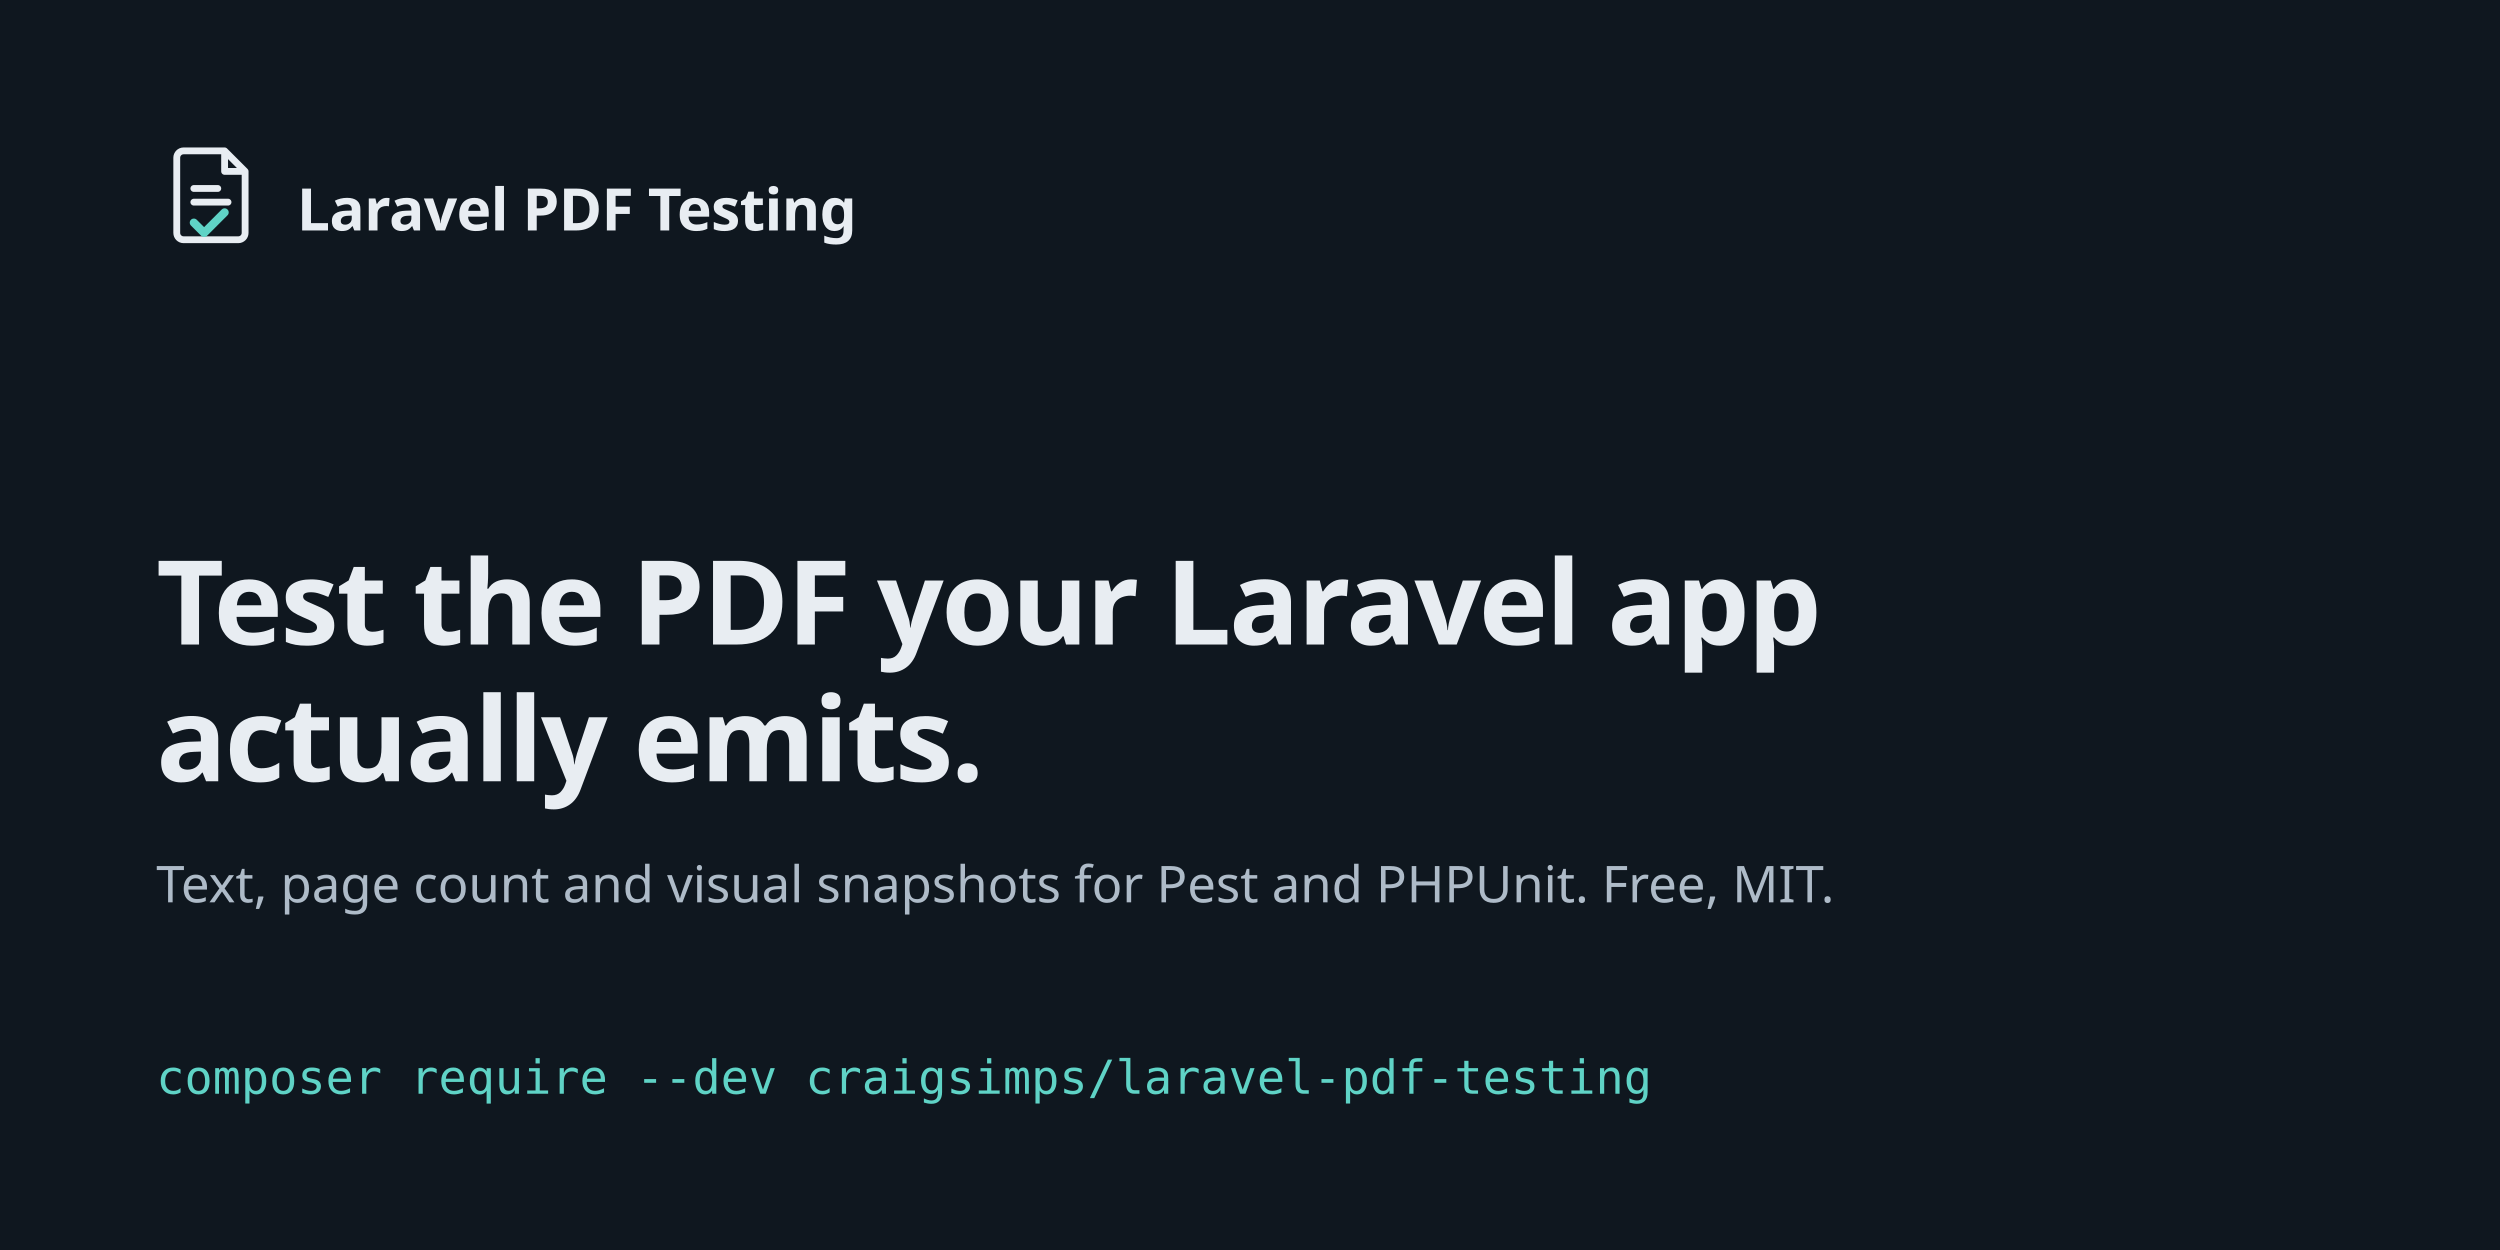
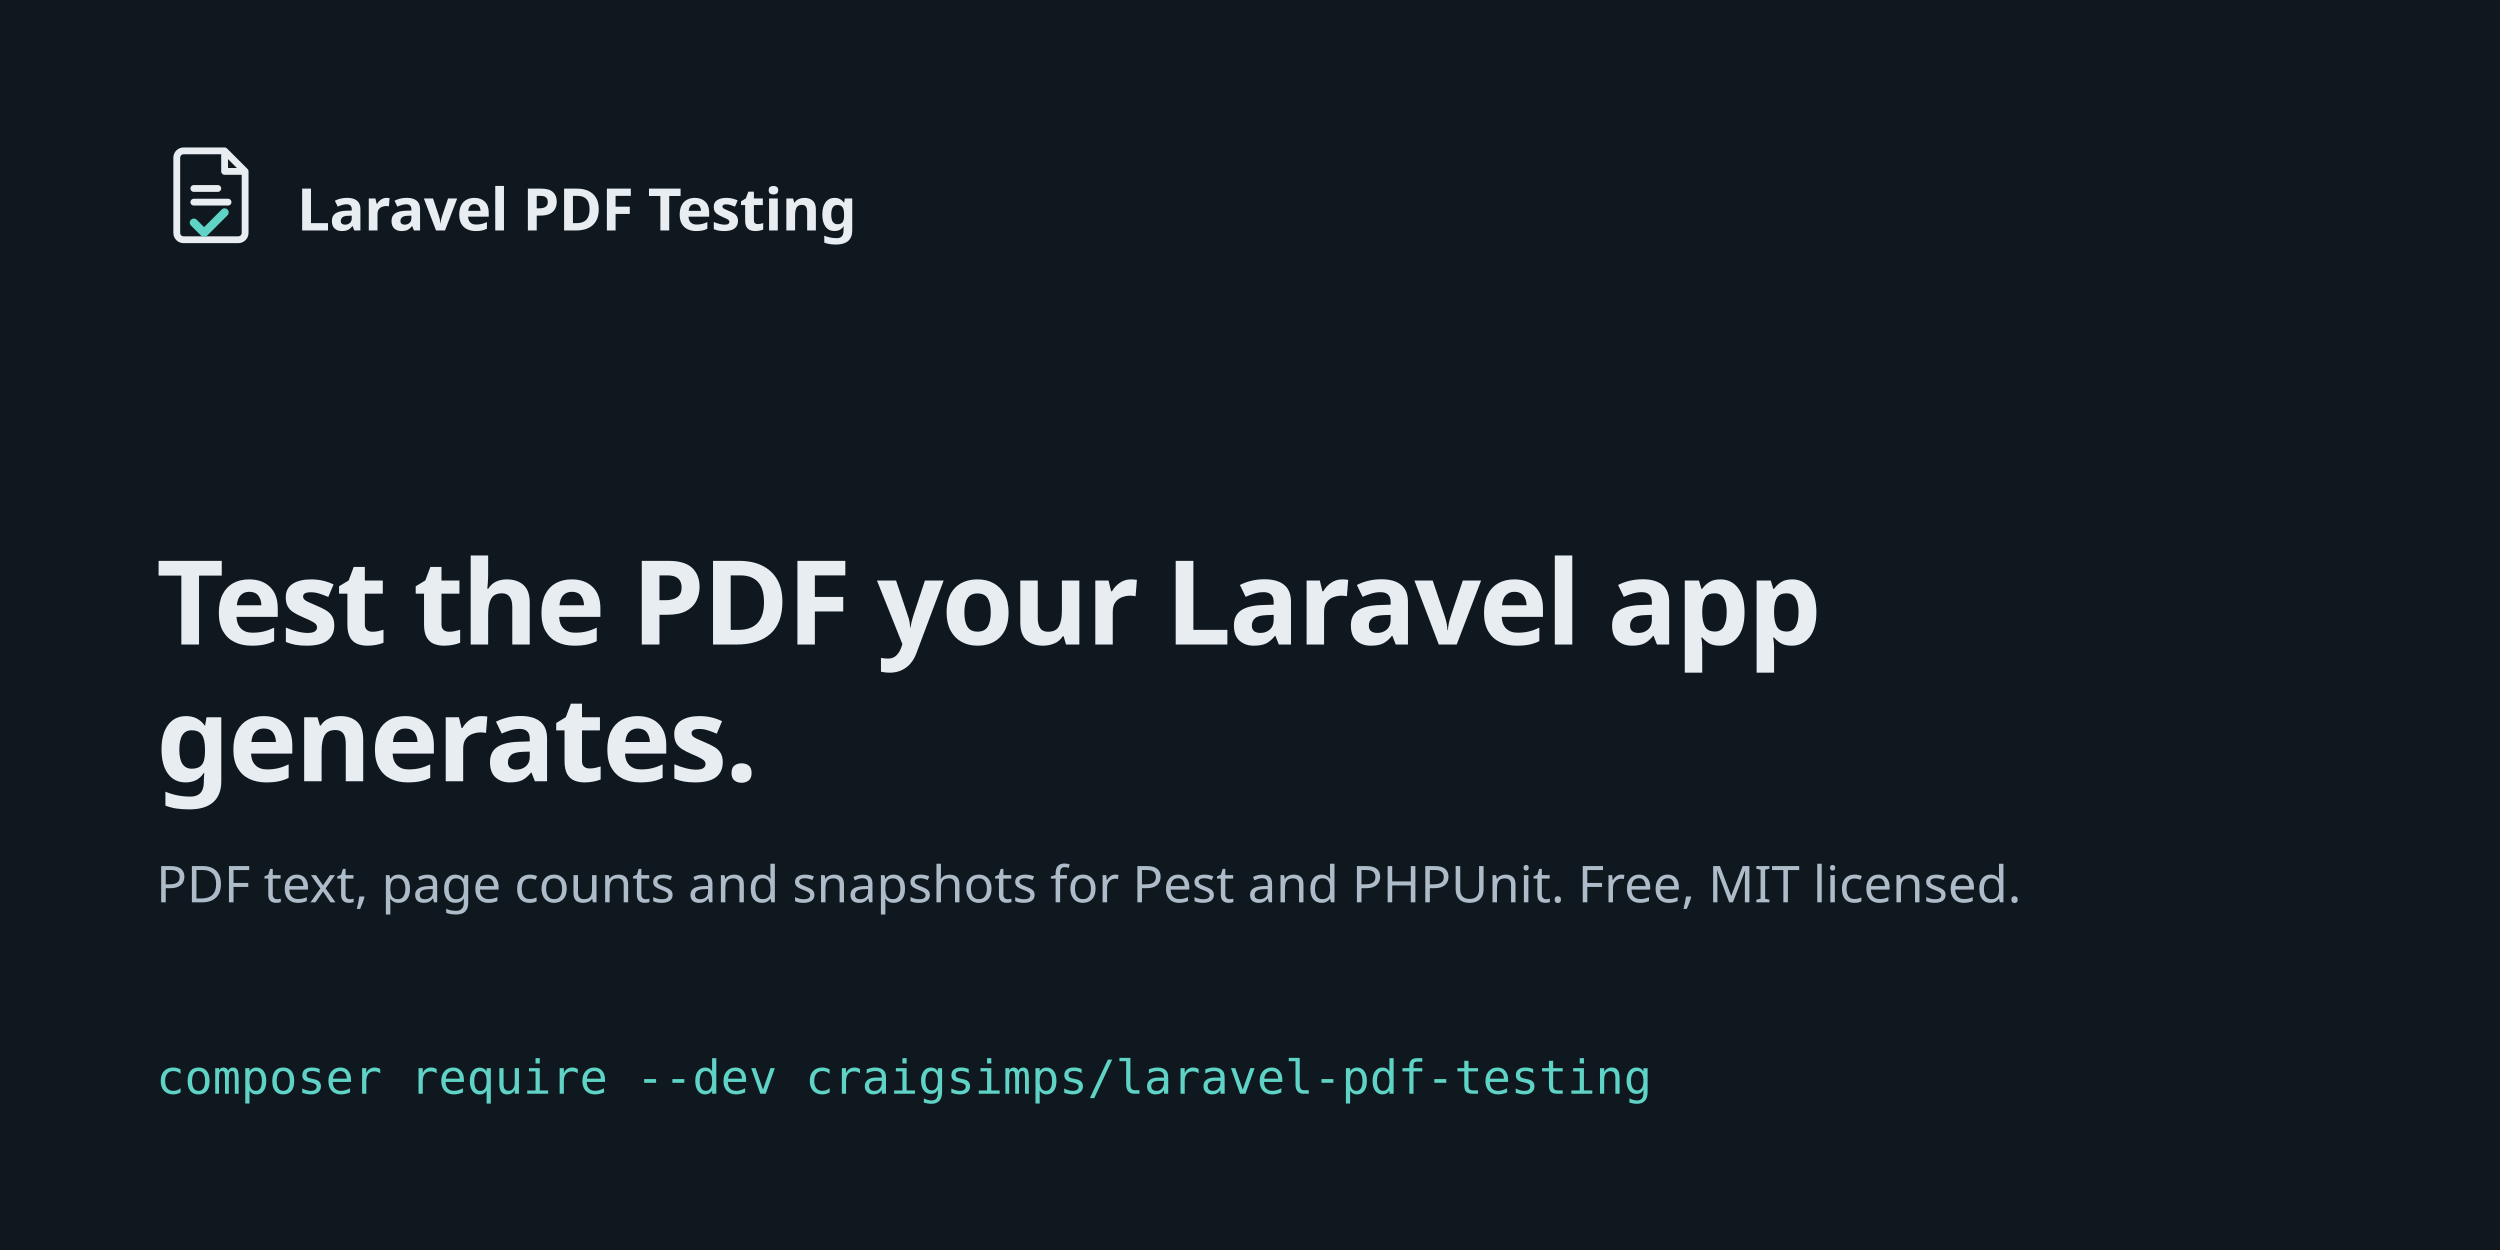
<svg xmlns="http://www.w3.org/2000/svg" viewBox="0 0 1280 640" width="1280" height="640" role="img" aria-labelledby="t d">
  <rect width="1280" height="640" fill="#0F171F" />
  <g transform="translate(80 72) scale(1.75)">
    <path d="M8 3h12l6 6v18a2 2 0 0 1-2 2H8a2 2 0 0 1-2-2V5a2 2 0 0 1 2-2Z" fill="none" stroke="#E8EDF2" stroke-width="2" stroke-linejoin="round" />
    <path d="M20 3v6h6" fill="none" stroke="#E8EDF2" stroke-width="2" stroke-linejoin="round" />
    <path d="M11 14h7M11 18h10" fill="none" stroke="#E8EDF2" stroke-width="2" stroke-linecap="round" />
    <path d="M11 24l3 3 6-6" fill="none" stroke="#5FD3C6" stroke-width="2.4" stroke-linecap="round" stroke-linejoin="round" />
  </g>
  <text x="152" y="118" font-family="IBM Plex Sans, system-ui, sans-serif" font-size="30" font-weight="600" letter-spacing="-0.3" fill="#E8EDF2">Laravel PDF Testing</text>
  <text font-family="IBM Plex Sans, system-ui, sans-serif" font-size="60" font-weight="600" letter-spacing="-1.2" fill="#E8EDF2">
    <tspan x="80" y="330">Test the PDF your Laravel app</tspan>
-     <tspan x="80" y="400">actually emits.</tspan>
+     <tspan x="80" y="400">generates.</tspan>
  </text>
-   <text x="80" y="462" font-family="IBM Plex Sans, system-ui, sans-serif" font-size="26" fill="#AEBBC8">Text, page count and visual snapshots for Pest and PHPUnit. Free, MIT.</text>
+   <text x="80" y="462" font-family="IBM Plex Sans, system-ui, sans-serif" font-size="26" fill="#AEBBC8">PDF text, page counts and snapshots for Pest and PHPUnit. Free, MIT licensed.</text>
  <text x="80" y="560" font-family="IBM Plex Mono, ui-monospace, monospace" font-size="24" fill="#5FD3C6">composer require --dev craigsimps/laravel-pdf-testing</text>
</svg>
